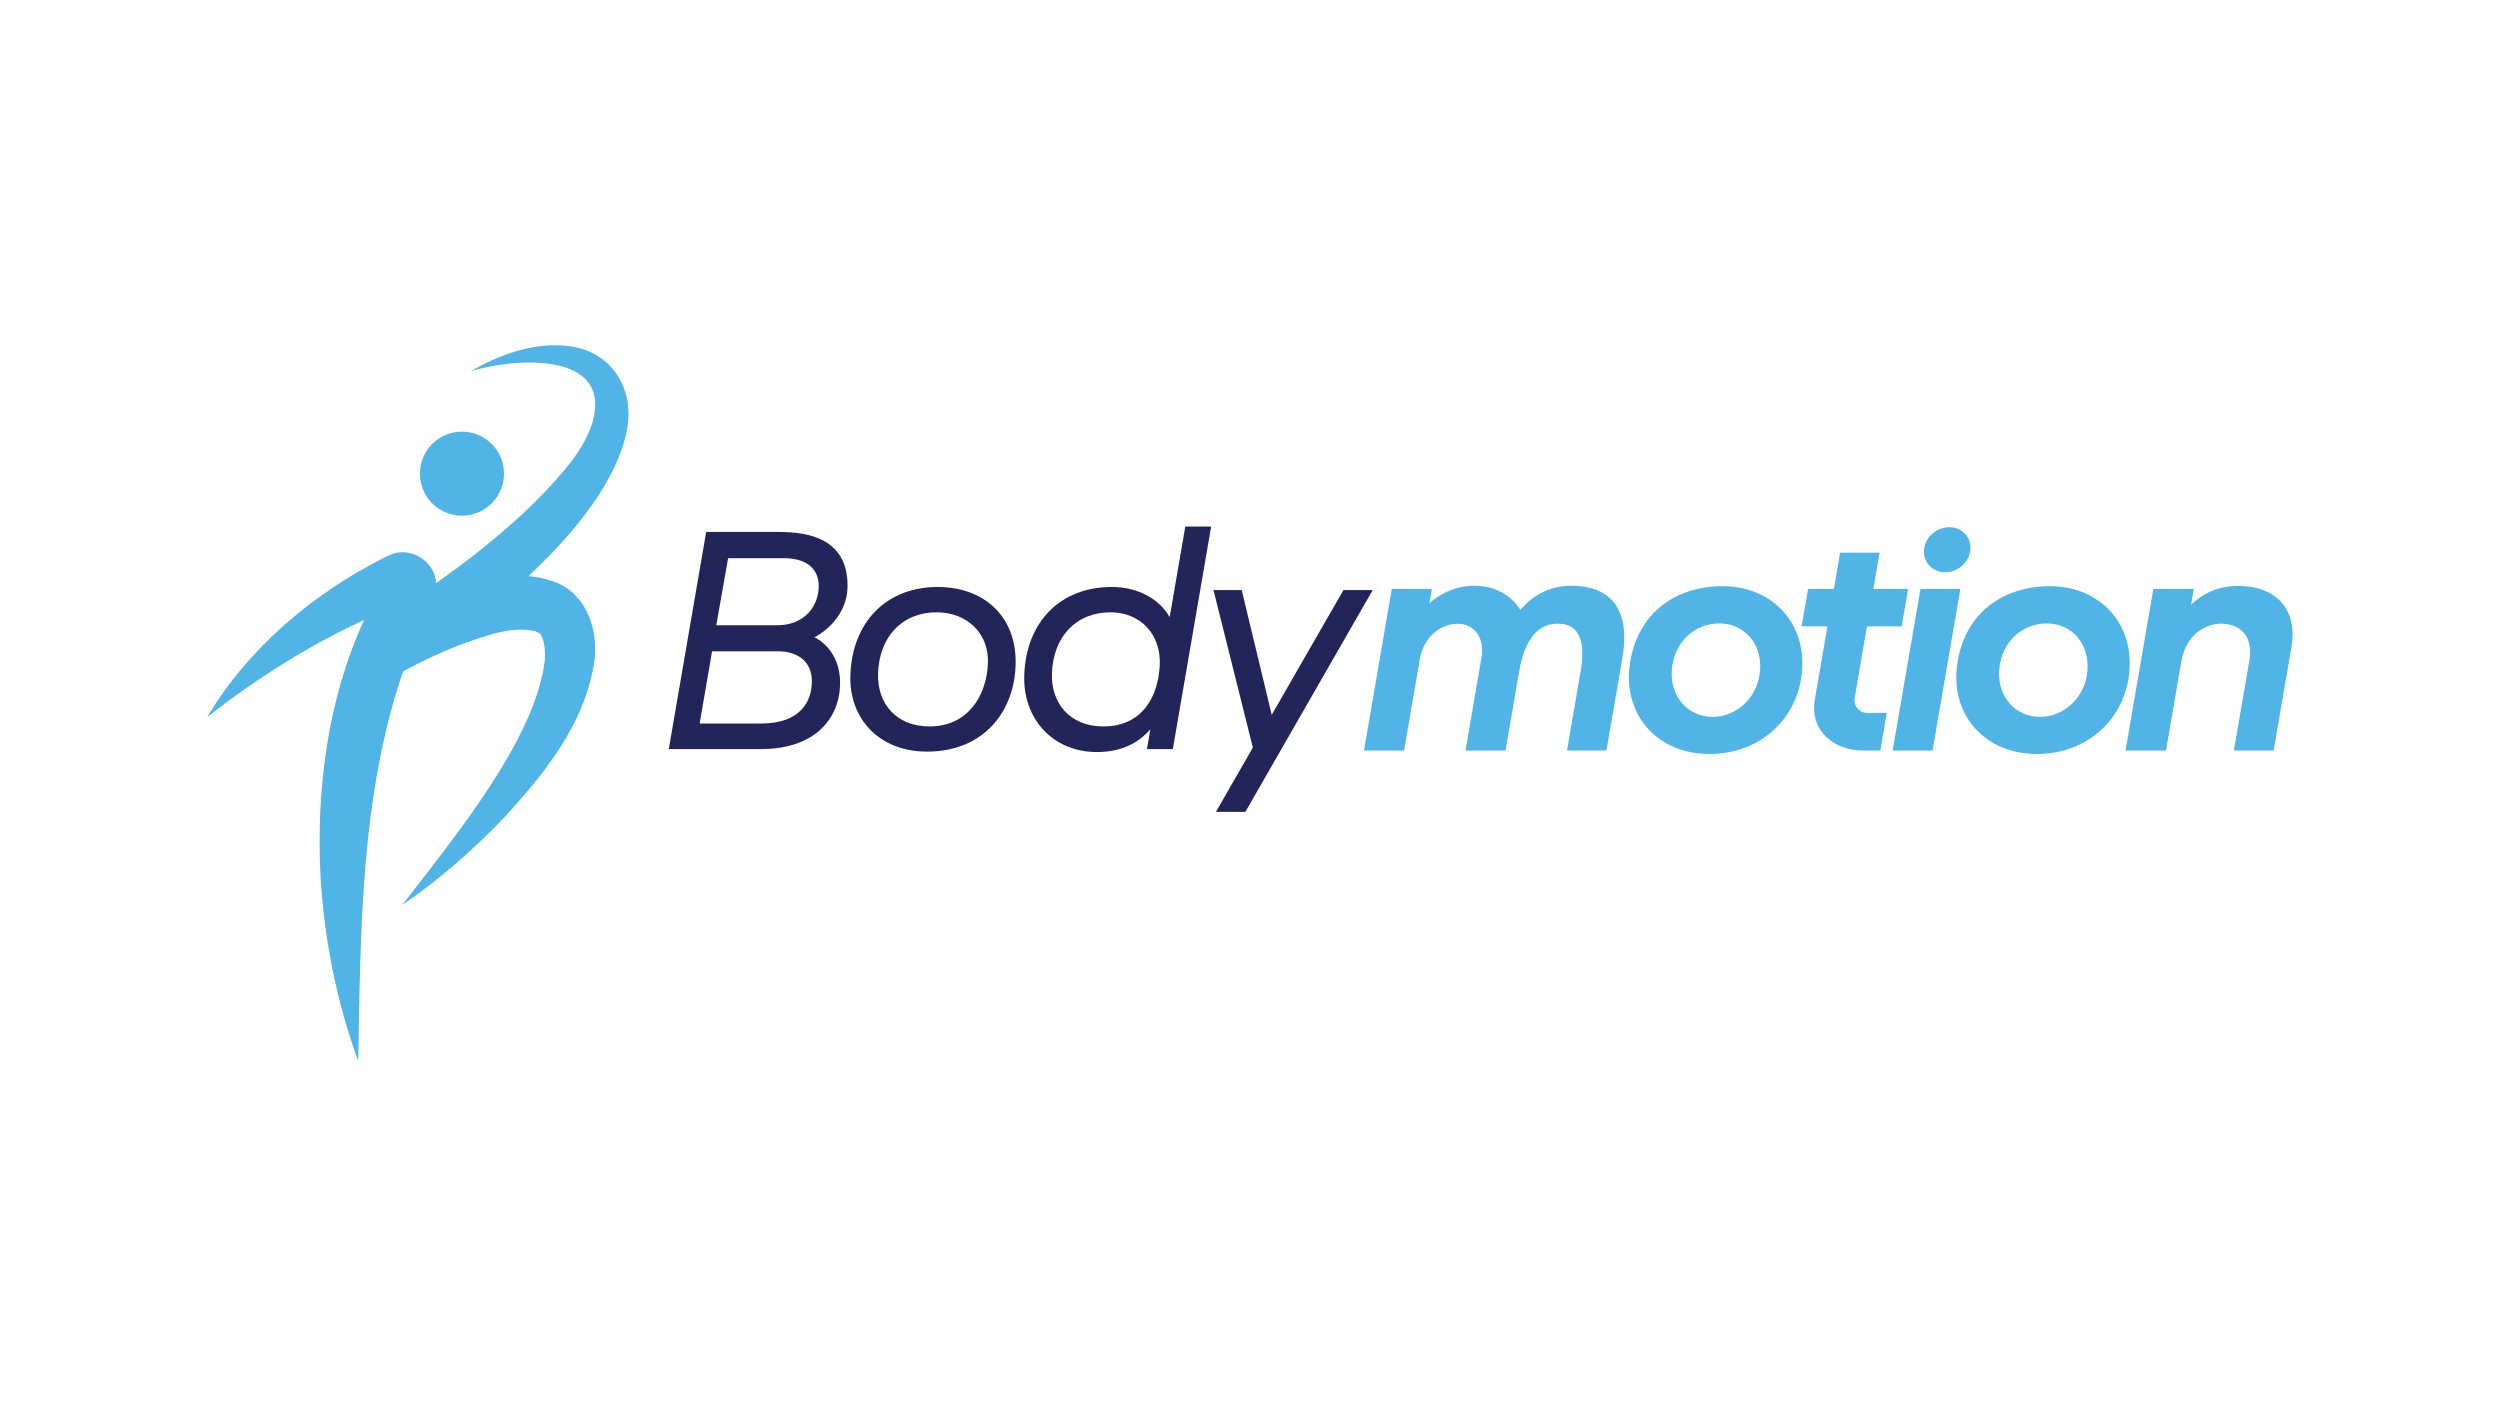
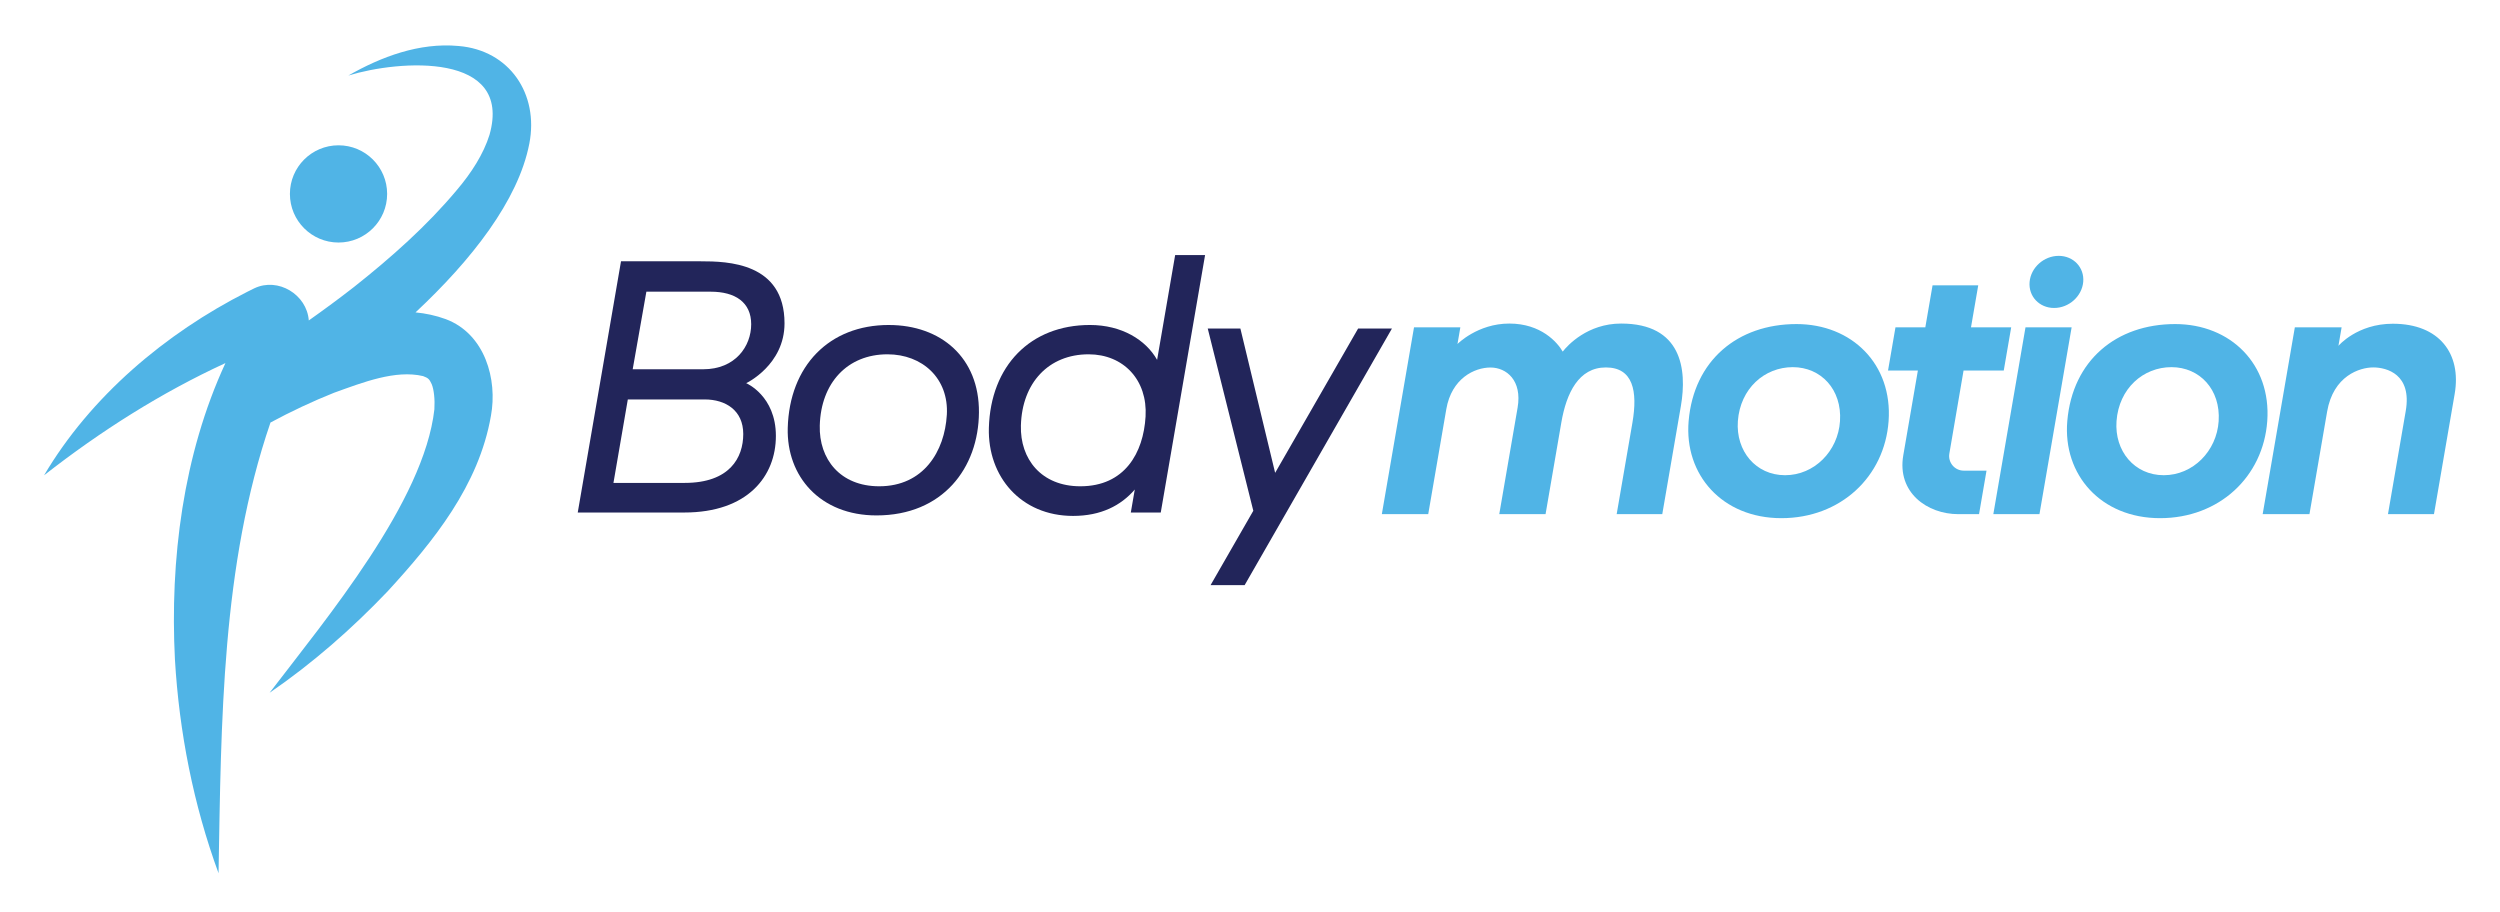
- <svg xmlns="http://www.w3.org/2000/svg" id="Camada_1" version="1.1" viewBox="0 0 1920 1080">
+ <svg xmlns="http://www.w3.org/2000/svg" id="Camada_1" version="1.1" viewBox="130 235 1660 605">
  <defs>
    <style>
      .st0 {
        fill: #50b4e6;
      }

      .st1 {
        fill: #22255a;
      }
    </style>
  </defs>
  <g>
    <path class="st0" d="M481.48,330.33c6.4-32.9-13.11-62.02-47.06-64.8-25.98-2.4-51.45,7.22-73.12,19.63,33.9-10.45,109.32-15.85,93.74,39.34-3.98,12.78-12.01,25.27-21.66,36.63-19.81,23.72-43.48,44.73-68.23,64.35-9.77,7.63-19.87,15.05-30.11,22.3-1.29-17.23-20.4-28.83-36.14-21.36l-.53.26s-4.2,2.09-4.2,2.09c-54.59,27.66-104.03,69.58-134.91,121.83,37.69-29.47,77.57-54.74,120.43-74.52-28.19,60.97-36.9,130.84-33.54,196.73,2.84,48.39,12.29,96.5,28.96,142.02,1.79-101.02,1.96-204.32,34.49-299.27,13.25-7.15,28.1-14.17,42.2-19.77,19.32-6.96,40.84-15.37,59.11-11.06,3.42,1.29,4.14,1.9,5.74,5.35,1.49,3.59,2.19,10.16,1.78,16.72-6.89,61.24-71.57,138.67-109.42,188.21,28.49-19.56,54.51-42.34,78.4-67.39,30.39-33.13,60.56-70.28,68.57-116.52,4.47-24.06-3.88-54.42-30.06-64.22-6.69-2.44-13.37-3.82-20.01-4.45,36.84-34.43,68.29-74.23,75.57-112.11Z" />
    <path class="st0" d="M354.78,396.04c17.83,0,32.28-14.45,32.28-32.28s-14.45-32.28-32.28-32.28-32.28,14.45-32.28,32.28,14.45,32.28,32.28,32.28Z" />
  </g>
  <g>
    <g>
      <path class="st0" d="M1099.7,452.36h-30.8l-21.36,124.04h30.8s8.49-49.29,12.01-69.73c3.52-20.45,18.72-27.64,29.32-27.64s21.14,8.53,18.02,26.65c-3.12,18.12-12.18,70.72-12.18,70.72h30.74s7.11-41.28,10.48-60.89c3.38-19.61,11.53-36.53,29.56-36.53s21.26,15.66,17.64,36.68c-3.62,21.02-10.46,60.73-10.46,60.73h30.28s8.14-47.3,12.36-71.79c4.22-24.49.49-54.76-39.69-54.76-22.3,0-35.59,14.49-38.77,18.62-3.54-6.13-14.38-18.62-35.47-18.62s-34.41,13.57-34.41,13.57l1.9-11.06Z" />
      <path class="st0" d="M1322.88,450.18c-39.05,0-68.19,24.1-71.63,64.44-3.03,35.57,22.28,64.44,61.58,64.44s68.55-27.5,71.2-64.44c2.7-37.81-24.38-64.44-61.16-64.44ZM1351.76,514.66c-1.29,19.82-17,35.88-36.46,35.88s-32.78-16.07-31.36-35.88c1.57-21.75,17.74-35.87,36.47-35.87s32.74,14.83,31.35,35.87Z" />
      <path class="st0" d="M1574.31,450.18c-39.05,0-68.19,24.1-71.63,64.44-3.03,35.57,22.28,64.44,61.58,64.44s68.55-27.5,71.2-64.44c2.7-37.81-24.38-64.44-61.16-64.44ZM1603.19,514.66c-1.29,19.82-17,35.88-36.46,35.88s-32.78-16.07-31.36-35.88c1.57-21.75,17.74-35.87,36.47-35.87s32.74,14.83,31.35,35.87Z" />
      <path class="st0" d="M1443.56,424.45h-30.34l-4.81,27.91h-19.82l-4.94,28.68h19.82l-9.69,56.29c-4.25,24.69,15.87,39.07,36.58,39.07h13.72l4.97-28.89h-15.12c-6.01,0-10.57-5.41-9.56-11.33l9.43-55.14h26.69l4.94-28.68h-26.69l4.81-27.91Z" />
      <polygon class="st0" points="1474.93 452.36 1505.56 452.36 1484.2 576.4 1453.57 576.4 1474.93 452.36" />
      <path class="st0" d="M1477.65,422.19c-.84,9.56,6.44,17.3,16.28,17.3s18.49-7.75,19.33-17.3c.84-9.56-6.44-17.3-16.28-17.3s-18.49,7.75-19.33,17.3Z" />
      <path class="st0" d="M1684.84,452.36h-31.07l-21.36,124.04h31.07s7.64-44.36,11.73-68.1,21.56-29.33,30.63-29.33,25.75,4.61,21.58,28.87c-4.18,24.26-11.81,68.56-11.81,68.56h30.55s9.16-53.22,13.75-79.87c4.59-26.65-10.18-46.57-41.06-46.57-23.8,0-36.13,14.68-36.13,14.68l2.11-12.28Z" />
    </g>
    <path class="st1" d="M625.47,489.43s25.45-12.03,25.45-39.75c0-40.38-37.86-41.18-55.62-41.18h-52.95l-28.73,166.81h70.73c42.11,0,60.84-24.1,60.84-50.84s-19.72-35.04-19.72-35.04ZM559.19,428.68h42.74c16.19,0,26.86,6.99,26.86,21.6s-10.49,29.91-31.82,29.91h-46.86l9.08-51.51ZM584.6,555.65h-47.27l9.54-55.42h51.04c13.9,0,25.61,7.25,25.61,22.96s-9,32.46-38.93,32.46Z" />
    <polygon class="st1" points="1031.79 453.15 976.69 548.97 953.62 453.15 931.94 453.15 962.2 574.15 933.83 623.51 956.45 623.51 1054.25 453.15 1031.79 453.15" />
    <path class="st1" d="M720.18,450.79c-39.58,0-65.96,27.12-67.12,68.33-.89,32.3,21.65,58.12,58.92,58.12,44.04,0,67.77-31.52,68.04-68.38.28-36.35-25.2-58.06-59.85-58.06ZM758.69,510.48c-1.42,24.2-15.42,47.41-44.9,47.41-25.9,0-40.07-18.07-39.46-40.33.77-28.4,18.44-47.3,44.95-47.3,23.2,0,40.83,16.02,39.42,40.23Z" />
    <path class="st1" d="M910.3,404.38l-11.98,69.57c-7.48-13.28-23.49-23.16-44.59-23.16-39.58,0-65.96,27.12-67.12,68.33-.89,32.3,21.25,58.45,55.9,58.45,18.52,0,31.79-6.85,40.98-17.52l-2.63,15.26h19.88l29.43-170.93h-19.88ZM847.34,557.89c-25.9,0-40.07-18.07-39.46-40.33.77-28.4,18.44-47.3,44.95-47.3,23.2,0,39.24,17.08,37.83,41.29-1.42,24.2-13.83,46.34-43.31,46.34Z" />
  </g>
</svg>
